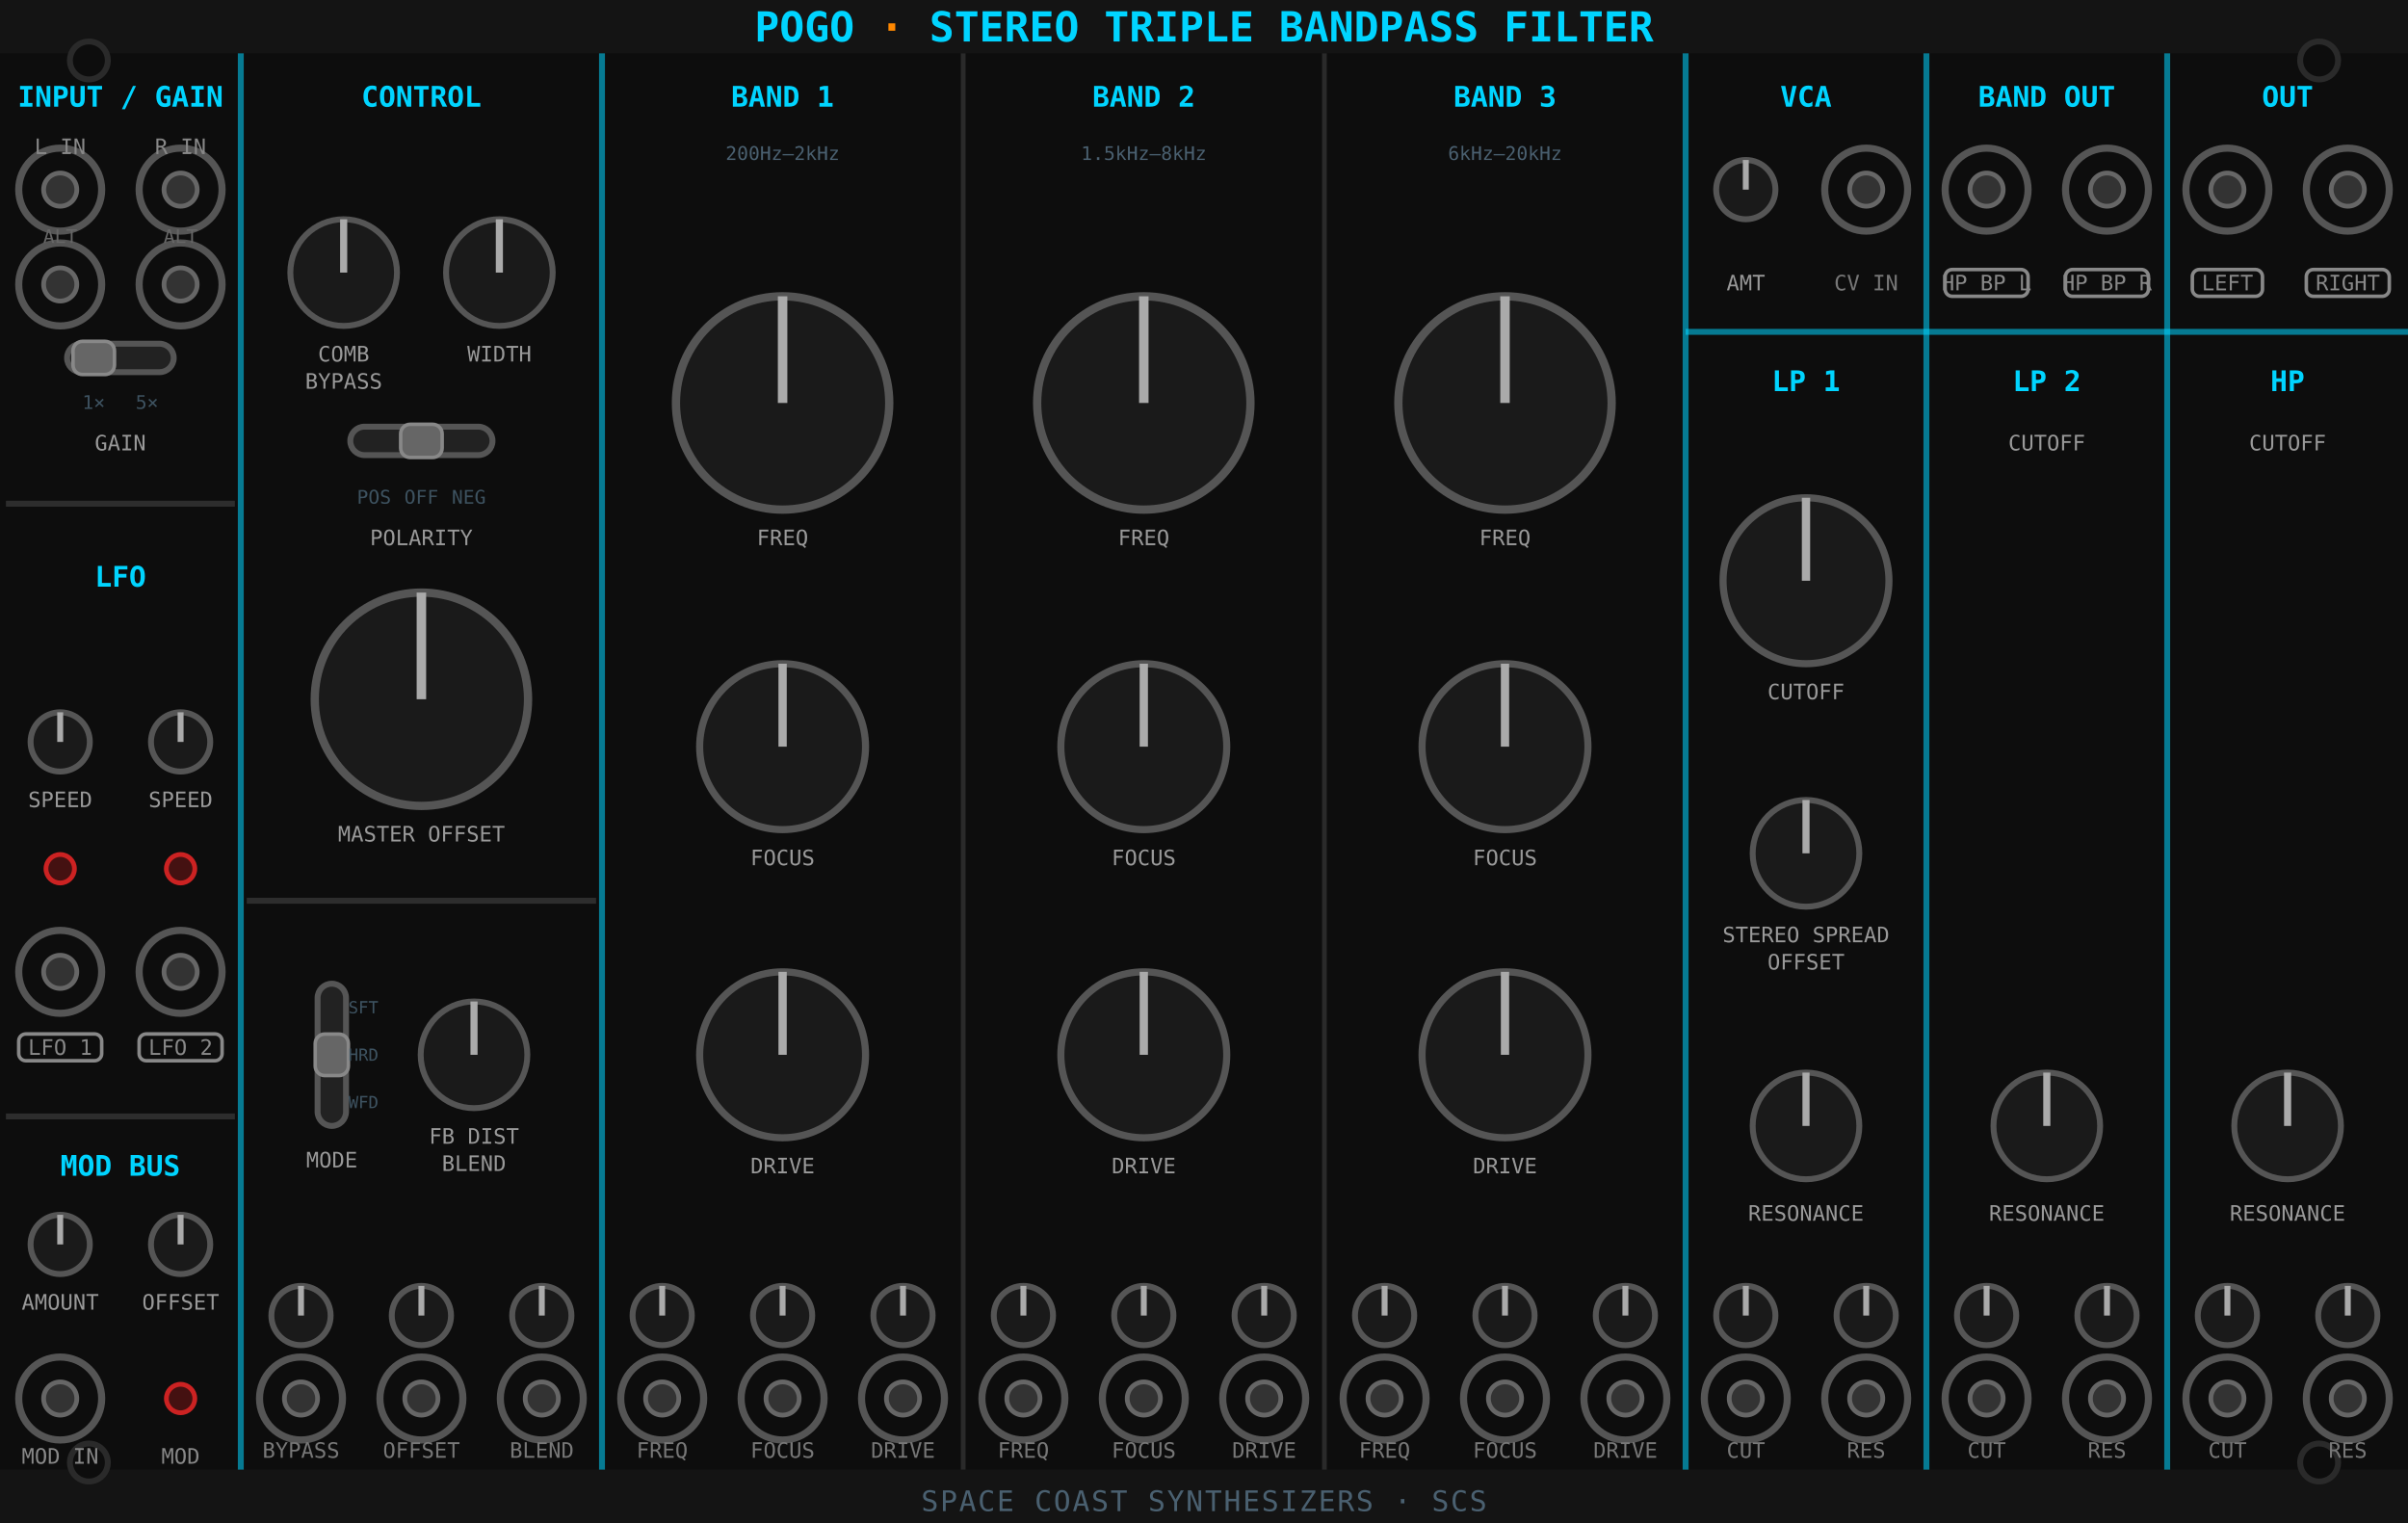
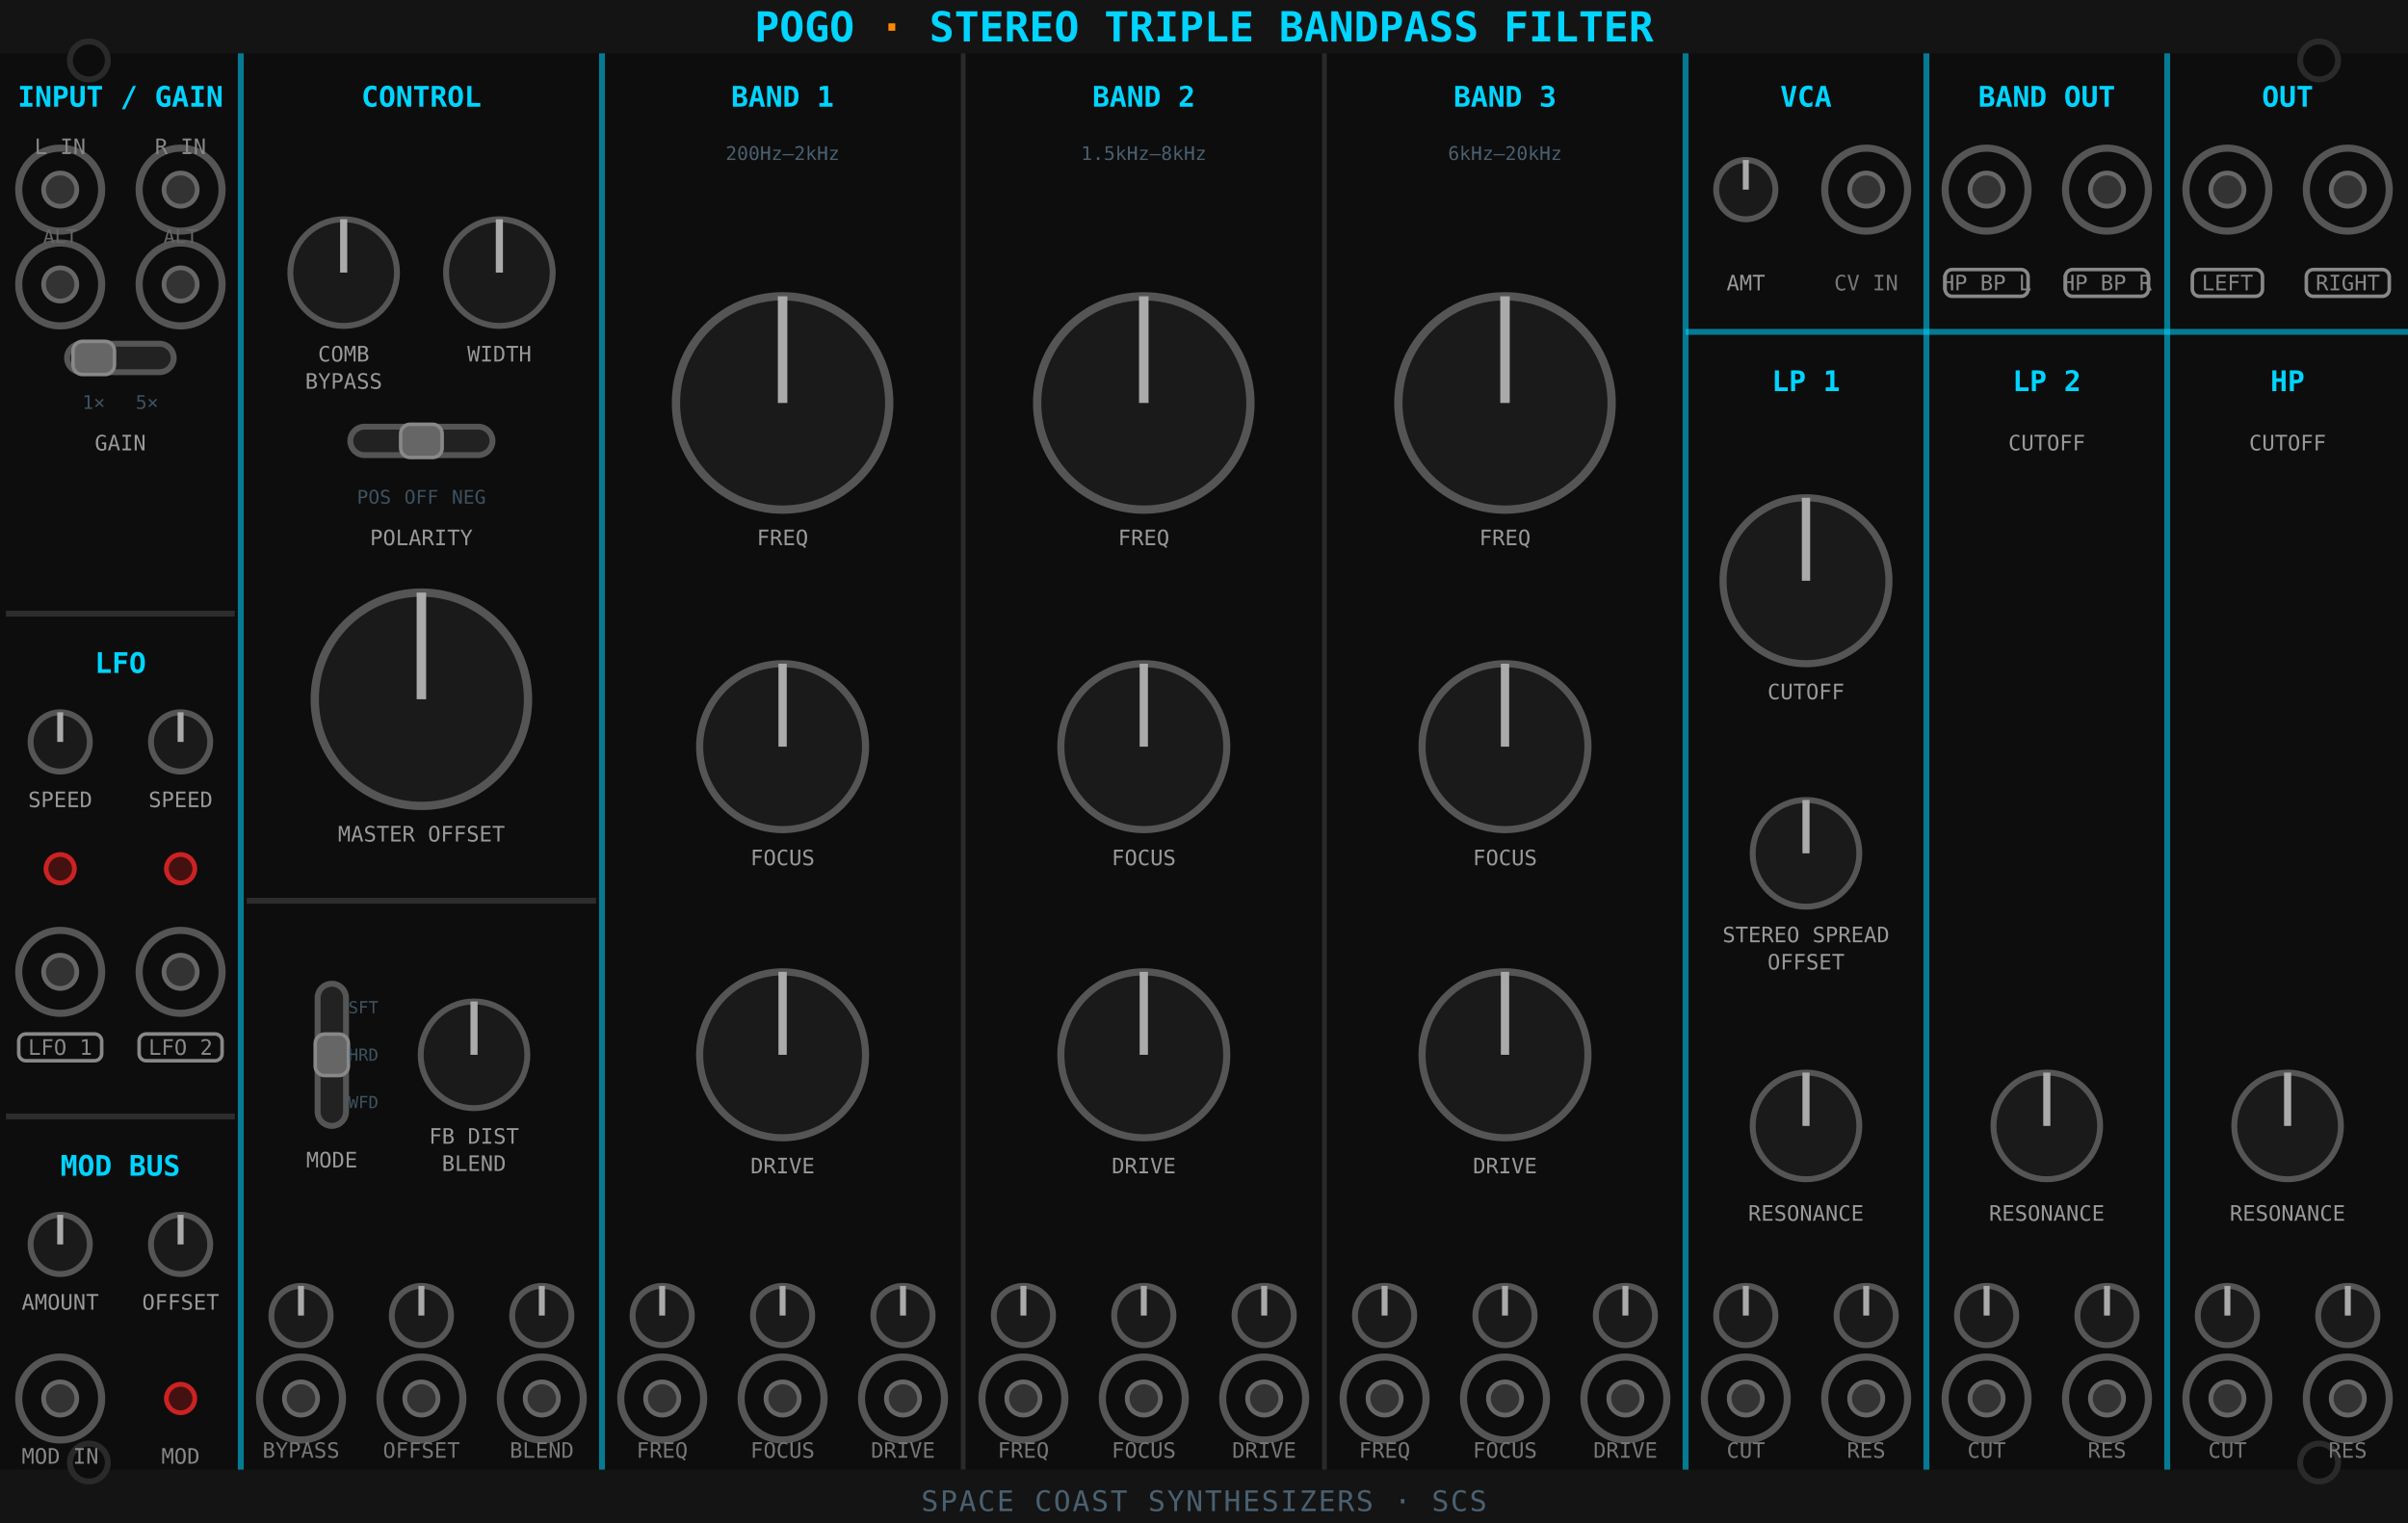
<svg xmlns="http://www.w3.org/2000/svg" width="203.20mm" height="128.5mm" viewBox="0 0 203.20 128.5">
  <rect x="0" y="0" width="203.20" height="128.5" fill="#0d0d0d" />
  <rect x="0" y="0" width="203.20" height="4.5" fill="#141414" />
  <rect x="0" y="124.0" width="203.20" height="4.5" fill="#141414" />
  <circle cx="7.5" cy="5.1" r="1.6" fill="#0d0d0d" stroke="#2a2a2a" stroke-width="0.5" />
  <circle cx="195.70" cy="5.1" r="1.6" fill="#0d0d0d" stroke="#2a2a2a" stroke-width="0.5" />
  <circle cx="7.5" cy="123.4" r="1.6" fill="#0d0d0d" stroke="#2a2a2a" stroke-width="0.5" />
  <circle cx="195.70" cy="123.4" r="1.6" fill="#0d0d0d" stroke="#2a2a2a" stroke-width="0.5" />
  <text x="101.60" y="3.5" fill="#00d4ff" font-family="monospace" font-size="3.5" font-weight="bold" text-anchor="middle">POGO  <tspan fill="#ff8800">·</tspan>  STEREO TRIPLE BANDPASS FILTER</text>
  <text x="101.60" y="127.5" fill="#4a6070" font-family="monospace" font-size="2.4" text-anchor="middle" letter-spacing="0.15">SPACE COAST SYNTHESIZERS  ·  SCS</text>
  <line x1="20.32" y1="4.5" x2="20.32" y2="124.0" stroke="#00d4ff" stroke-width="0.5" opacity="0.55" />
  <line x1="50.80" y1="4.5" x2="50.80" y2="124.0" stroke="#00d4ff" stroke-width="0.5" opacity="0.55" />
  <line x1="142.24" y1="4.5" x2="142.24" y2="124.0" stroke="#00d4ff" stroke-width="0.5" opacity="0.55" />
  <line x1="162.56" y1="4.5" x2="162.56" y2="124.0" stroke="#00d4ff" stroke-width="0.5" opacity="0.55" />
  <line x1="182.88" y1="4.5" x2="182.88" y2="124.0" stroke="#00d4ff" stroke-width="0.5" opacity="0.55" />
  <line x1="81.28" y1="4.5" x2="81.28" y2="124.0" stroke="#2a2a2a" stroke-width="0.4" />
  <line x1="111.76" y1="4.5" x2="111.76" y2="124.0" stroke="#2a2a2a" stroke-width="0.4" />
-   <line x1="0.5" y1="42.5" x2="19.82" y2="42.5" stroke="#2d2d2d" stroke-width="0.5" />
+   <line x1="0.5" y1="51.78" x2="19.82" y2="51.78" stroke="#2d2d2d" stroke-width="0.5" />
  <line x1="0.5" y1="94.2" x2="19.82" y2="94.2" stroke="#2d2d2d" stroke-width="0.5" />
  <line x1="20.82" y1="76" x2="50.30" y2="76" stroke="#2d2d2d" stroke-width="0.5" />
  <line x1="142.24" y1="28" x2="203.20" y2="28" stroke="#00d4ff" stroke-width="0.5" opacity="0.55" />
  <text x="10.16" y="9.0" fill="#00d4ff" font-family="monospace" font-size="2.4" text-anchor="middle" font-weight="bold">INPUT / GAIN</text>
-   <text x="10.16" y="49.5" fill="#00d4ff" font-family="monospace" font-size="2.4" text-anchor="middle" font-weight="bold">LFO</text>
+   <text x="10.16" y="56.78" fill="#00d4ff" font-family="monospace" font-size="2.4" text-anchor="middle" font-weight="bold">LFO</text>
  <text x="10.16" y="99.2" fill="#00d4ff" font-family="monospace" font-size="2.4" text-anchor="middle" font-weight="bold">MOD BUS</text>
  <text x="35.56" y="9.0" fill="#00d4ff" font-family="monospace" font-size="2.4" text-anchor="middle" font-weight="bold">CONTROL</text>
  <text x="66.04" y="9.0" fill="#00d4ff" font-family="monospace" font-size="2.4" text-anchor="middle" font-weight="bold">BAND 1</text>
  <text x="66.04" y="13.5" fill="#4a6070" font-family="monospace" font-size="1.6" text-anchor="middle">200Hz–2kHz</text>
  <text x="96.52" y="9.0" fill="#00d4ff" font-family="monospace" font-size="2.4" text-anchor="middle" font-weight="bold">BAND 2</text>
  <text x="96.52" y="13.5" fill="#4a6070" font-family="monospace" font-size="1.6" text-anchor="middle">1.5kHz–8kHz</text>
  <text x="127.00" y="9.0" fill="#00d4ff" font-family="monospace" font-size="2.4" text-anchor="middle" font-weight="bold">BAND 3</text>
  <text x="127.00" y="13.5" fill="#4a6070" font-family="monospace" font-size="1.6" text-anchor="middle">6kHz–20kHz</text>
  <text x="152.40" y="9.0" fill="#00d4ff" font-family="monospace" font-size="2.4" text-anchor="middle" font-weight="bold">VCA</text>
  <text x="152.40" y="33" fill="#00d4ff" font-family="monospace" font-size="2.4" text-anchor="middle" font-weight="bold">LP 1</text>
  <text x="172.72" y="9.0" fill="#00d4ff" font-family="monospace" font-size="2.4" text-anchor="middle" font-weight="bold">BAND OUT</text>
  <text x="193.04" y="9.0" fill="#00d4ff" font-family="monospace" font-size="2.4" text-anchor="middle" font-weight="bold">OUT</text>
  <text x="172.72" y="33" fill="#00d4ff" font-family="monospace" font-size="2.4" text-anchor="middle" font-weight="bold">LP 2</text>
  <text x="193.04" y="33" fill="#00d4ff" font-family="monospace" font-size="2.4" text-anchor="middle" font-weight="bold">HP</text>
  <circle cx="5.08" cy="16" r="3.5" fill="none" stroke="#555" stroke-width="0.6" />
  <circle cx="5.08" cy="16" r="1.4" fill="#333" stroke="#666" stroke-width="0.4" />
  <text x="5.08" y="13.0" fill="#888" font-family="monospace" font-size="1.8" text-anchor="middle">L IN</text>
  <circle cx="15.24" cy="16" r="3.5" fill="none" stroke="#555" stroke-width="0.6" />
  <circle cx="15.24" cy="16" r="1.4" fill="#333" stroke="#666" stroke-width="0.4" />
  <text x="15.24" y="13.0" fill="#888" font-family="monospace" font-size="1.8" text-anchor="middle">R IN</text>
  <circle cx="5.08" cy="24" r="3.5" fill="none" stroke="#555" stroke-width="0.6" />
  <circle cx="5.08" cy="24" r="1.4" fill="#333" stroke="#666" stroke-width="0.4" />
  <text x="5.08" y="20.5" fill="#666" font-family="monospace" font-size="1.6" text-anchor="middle">ALT</text>
  <circle cx="15.24" cy="24" r="3.5" fill="none" stroke="#555" stroke-width="0.6" />
  <circle cx="15.24" cy="24" r="1.4" fill="#333" stroke="#666" stroke-width="0.4" />
  <text x="15.24" y="20.5" fill="#666" font-family="monospace" font-size="1.6" text-anchor="middle">ALT</text>
  <rect x="5.66" y="29.0" width="9" height="2.4" rx="1.2" fill="#222" stroke="#555" stroke-width="0.5" />
  <rect x="6.16" y="28.8" width="3.5" height="2.8" rx="0.8" fill="#666" stroke="#888" stroke-width="0.3" />
  <text x="7.91" y="34.5" fill="#3d5260" font-family="monospace" font-size="1.6" text-anchor="middle">1×</text>
  <text x="12.41" y="34.5" fill="#3d5260" font-family="monospace" font-size="1.6" text-anchor="middle">5×</text>
  <text x="10.16" y="38.0" fill="#999" font-family="monospace" font-size="1.8" text-anchor="middle">GAIN</text>
  <circle cx="5.08" cy="62.6" r="2.5" fill="#1a1a1a" stroke="#555" stroke-width="0.5" />
  <line x1="5.08" y1="62.6" x2="5.08" y2="60.1" stroke="#aaa" stroke-width="0.5" />
  <text x="5.08" y="68.1" fill="#999" font-family="monospace" font-size="1.8" text-anchor="middle">SPEED</text>
  <circle cx="15.24" cy="62.6" r="2.5" fill="#1a1a1a" stroke="#555" stroke-width="0.5" />
  <line x1="15.24" y1="62.6" x2="15.24" y2="60.1" stroke="#aaa" stroke-width="0.5" />
  <text x="15.24" y="68.1" fill="#999" font-family="monospace" font-size="1.8" text-anchor="middle">SPEED</text>
  <circle cx="5.08" cy="73.3" r="1.2" fill="#441111" stroke="#cc2222" stroke-width="0.4" />
  <circle cx="15.24" cy="73.3" r="1.2" fill="#441111" stroke="#cc2222" stroke-width="0.4" />
  <circle cx="5.08" cy="82" r="3.5" fill="none" stroke="#555" stroke-width="0.6" />
  <circle cx="5.08" cy="82" r="1.4" fill="#333" stroke="#666" stroke-width="0.4" />
  <rect x="1.58" y="87.24" width="7.0" height="2.26" rx="0.6" fill="none" stroke="#888" stroke-width="0.3" />
  <text x="5.08" y="89.0" fill="#888" font-family="monospace" font-size="1.8" text-anchor="middle">LFO 1</text>
  <circle cx="15.24" cy="82" r="3.5" fill="none" stroke="#555" stroke-width="0.6" />
  <circle cx="15.24" cy="82" r="1.4" fill="#333" stroke="#666" stroke-width="0.4" />
  <rect x="11.74" y="87.24" width="7.0" height="2.26" rx="0.6" fill="none" stroke="#888" stroke-width="0.3" />
  <text x="15.24" y="89.0" fill="#888" font-family="monospace" font-size="1.8" text-anchor="middle">LFO 2</text>
  <circle cx="5.08" cy="105" r="2.5" fill="#1a1a1a" stroke="#555" stroke-width="0.5" />
  <line x1="5.08" y1="105" x2="5.08" y2="102.5" stroke="#aaa" stroke-width="0.5" />
  <text x="5.08" y="110.5" fill="#999" font-family="monospace" font-size="1.8" text-anchor="middle">AMOUNT</text>
  <circle cx="15.24" cy="105" r="2.5" fill="#1a1a1a" stroke="#555" stroke-width="0.5" />
  <line x1="15.24" y1="105" x2="15.24" y2="102.5" stroke="#aaa" stroke-width="0.5" />
  <text x="15.24" y="110.5" fill="#999" font-family="monospace" font-size="1.8" text-anchor="middle">OFFSET</text>
  <circle cx="5.08" cy="118" r="3.5" fill="none" stroke="#555" stroke-width="0.6" />
  <circle cx="5.08" cy="118" r="1.4" fill="#333" stroke="#666" stroke-width="0.4" />
  <text x="5.08" y="123.5" fill="#888" font-family="monospace" font-size="1.8" text-anchor="middle">MOD IN</text>
  <circle cx="15.24" cy="118" r="1.2" fill="#441111" stroke="#cc2222" stroke-width="0.4" />
  <text x="15.24" y="123.5" fill="#888" font-family="monospace" font-size="1.8" text-anchor="middle">MOD</text>
  <circle cx="29.0" cy="23" r="4.5" fill="#1a1a1a" stroke="#555" stroke-width="0.5" />
  <line x1="29.0" y1="23" x2="29.0" y2="18.5" stroke="#aaa" stroke-width="0.6" />
  <text x="29.0" y="30.5" fill="#999" font-family="monospace" font-size="1.8" text-anchor="middle">COMB</text>
  <text x="29.0" y="32.8" fill="#999" font-family="monospace" font-size="1.8" text-anchor="middle">BYPASS</text>
  <circle cx="42.14" cy="23" r="4.5" fill="#1a1a1a" stroke="#555" stroke-width="0.5" />
  <line x1="42.14" y1="23" x2="42.14" y2="18.5" stroke="#aaa" stroke-width="0.6" />
  <text x="42.14" y="30.5" fill="#999" font-family="monospace" font-size="1.8" text-anchor="middle">WIDTH</text>
  <rect x="29.56" y="36.0" width="12" height="2.4" rx="1.2" fill="#222" stroke="#555" stroke-width="0.5" />
  <rect x="33.81" y="35.8" width="3.5" height="2.8" rx="0.8" fill="#666" stroke="#888" stroke-width="0.3" />
  <text x="31.56" y="42.5" fill="#3d5260" font-family="monospace" font-size="1.6" text-anchor="middle">POS</text>
  <text x="35.56" y="42.5" fill="#3d5260" font-family="monospace" font-size="1.6" text-anchor="middle">OFF</text>
  <text x="39.56" y="42.5" fill="#3d5260" font-family="monospace" font-size="1.6" text-anchor="middle">NEG</text>
  <text x="35.56" y="46.0" fill="#999" font-family="monospace" font-size="1.8" text-anchor="middle">POLARITY</text>
  <circle cx="35.56" cy="59" r="9" fill="#1a1a1a" stroke="#555" stroke-width="0.7" />
  <line x1="35.56" y1="59" x2="35.56" y2="50" stroke="#aaa" stroke-width="0.8" />
  <text x="35.56" y="71" fill="#999" font-family="monospace" font-size="1.8" text-anchor="middle">MASTER OFFSET</text>
  <rect x="26.8" y="83" width="2.4" height="12" rx="1.2" fill="#222" stroke="#555" stroke-width="0.5" />
  <rect x="26.6" y="87.25" width="2.8" height="3.5" rx="0.8" fill="#666" stroke="#888" stroke-width="0.3" />
  <text x="29.4" y="85.5" fill="#3d5260" font-family="monospace" font-size="1.4" text-anchor="start">SFT</text>
  <text x="29.4" y="89.5" fill="#3d5260" font-family="monospace" font-size="1.4" text-anchor="start">HRD</text>
  <text x="29.4" y="93.5" fill="#3d5260" font-family="monospace" font-size="1.4" text-anchor="start">WFD</text>
  <text x="28" y="98.5" fill="#999" font-family="monospace" font-size="1.8" text-anchor="middle">MODE</text>
  <circle cx="40" cy="89" r="4.5" fill="#1a1a1a" stroke="#555" stroke-width="0.5" />
  <line x1="40" y1="89" x2="40" y2="84.5" stroke="#aaa" stroke-width="0.6" />
  <text x="40" y="96.5" fill="#999" font-family="monospace" font-size="1.8" text-anchor="middle">FB DIST</text>
  <text x="40" y="98.8" fill="#999" font-family="monospace" font-size="1.8" text-anchor="middle">BLEND</text>
  <circle cx="25.40" cy="111" r="2.5" fill="#1a1a1a" stroke="#555" stroke-width="0.5" />
  <line x1="25.40" y1="111" x2="25.40" y2="108.5" stroke="#aaa" stroke-width="0.5" />
  <circle cx="35.56" cy="111" r="2.5" fill="#1a1a1a" stroke="#555" stroke-width="0.5" />
  <line x1="35.56" y1="111" x2="35.56" y2="108.5" stroke="#aaa" stroke-width="0.5" />
  <circle cx="45.72" cy="111" r="2.5" fill="#1a1a1a" stroke="#555" stroke-width="0.5" />
  <line x1="45.72" y1="111" x2="45.72" y2="108.5" stroke="#aaa" stroke-width="0.5" />
  <circle cx="25.40" cy="118" r="3.5" fill="none" stroke="#555" stroke-width="0.6" />
  <circle cx="25.40" cy="118" r="1.4" fill="#333" stroke="#666" stroke-width="0.4" />
  <text x="25.40" y="123" fill="#777" font-family="monospace" font-size="1.8" text-anchor="middle">BYPASS</text>
  <circle cx="35.56" cy="118" r="3.5" fill="none" stroke="#555" stroke-width="0.6" />
  <circle cx="35.56" cy="118" r="1.4" fill="#333" stroke="#666" stroke-width="0.4" />
  <text x="35.56" y="123" fill="#777" font-family="monospace" font-size="1.8" text-anchor="middle">OFFSET</text>
  <circle cx="45.72" cy="118" r="3.5" fill="none" stroke="#555" stroke-width="0.6" />
  <circle cx="45.72" cy="118" r="1.4" fill="#333" stroke="#666" stroke-width="0.4" />
  <text x="45.72" y="123" fill="#777" font-family="monospace" font-size="1.8" text-anchor="middle">BLEND</text>
  <circle cx="66.04" cy="34" r="9" fill="#1a1a1a" stroke="#555" stroke-width="0.7" />
  <line x1="66.04" y1="34" x2="66.04" y2="25" stroke="#aaa" stroke-width="0.8" />
  <text x="66.04" y="46" fill="#999" font-family="monospace" font-size="1.8" text-anchor="middle">FREQ</text>
  <circle cx="66.04" cy="63" r="7" fill="#1a1a1a" stroke="#555" stroke-width="0.6" />
  <line x1="66.04" y1="63" x2="66.04" y2="56" stroke="#aaa" stroke-width="0.7" />
  <text x="66.04" y="73" fill="#999" font-family="monospace" font-size="1.8" text-anchor="middle">FOCUS</text>
  <circle cx="66.04" cy="89" r="7" fill="#1a1a1a" stroke="#555" stroke-width="0.6" />
  <line x1="66.04" y1="89" x2="66.04" y2="82" stroke="#aaa" stroke-width="0.7" />
  <text x="66.04" y="99" fill="#999" font-family="monospace" font-size="1.8" text-anchor="middle">DRIVE</text>
  <circle cx="55.88" cy="111" r="2.5" fill="#1a1a1a" stroke="#555" stroke-width="0.5" />
  <line x1="55.88" y1="111" x2="55.88" y2="108.5" stroke="#aaa" stroke-width="0.5" />
  <circle cx="66.04" cy="111" r="2.5" fill="#1a1a1a" stroke="#555" stroke-width="0.5" />
  <line x1="66.04" y1="111" x2="66.04" y2="108.5" stroke="#aaa" stroke-width="0.5" />
  <circle cx="76.20" cy="111" r="2.5" fill="#1a1a1a" stroke="#555" stroke-width="0.5" />
  <line x1="76.20" y1="111" x2="76.20" y2="108.5" stroke="#aaa" stroke-width="0.5" />
  <circle cx="55.88" cy="118" r="3.5" fill="none" stroke="#555" stroke-width="0.6" />
  <circle cx="55.88" cy="118" r="1.4" fill="#333" stroke="#666" stroke-width="0.4" />
  <text x="55.88" y="123" fill="#777" font-family="monospace" font-size="1.8" text-anchor="middle">FREQ</text>
  <circle cx="66.04" cy="118" r="3.5" fill="none" stroke="#555" stroke-width="0.6" />
  <circle cx="66.04" cy="118" r="1.4" fill="#333" stroke="#666" stroke-width="0.4" />
  <text x="66.04" y="123" fill="#777" font-family="monospace" font-size="1.8" text-anchor="middle">FOCUS</text>
  <circle cx="76.20" cy="118" r="3.5" fill="none" stroke="#555" stroke-width="0.6" />
  <circle cx="76.20" cy="118" r="1.4" fill="#333" stroke="#666" stroke-width="0.4" />
  <text x="76.20" y="123" fill="#777" font-family="monospace" font-size="1.8" text-anchor="middle">DRIVE</text>
  <circle cx="96.52" cy="34" r="9" fill="#1a1a1a" stroke="#555" stroke-width="0.7" />
  <line x1="96.52" y1="34" x2="96.52" y2="25" stroke="#aaa" stroke-width="0.8" />
  <text x="96.52" y="46" fill="#999" font-family="monospace" font-size="1.8" text-anchor="middle">FREQ</text>
  <circle cx="96.52" cy="63" r="7" fill="#1a1a1a" stroke="#555" stroke-width="0.6" />
  <line x1="96.52" y1="63" x2="96.52" y2="56" stroke="#aaa" stroke-width="0.7" />
  <text x="96.52" y="73" fill="#999" font-family="monospace" font-size="1.8" text-anchor="middle">FOCUS</text>
  <circle cx="96.52" cy="89" r="7" fill="#1a1a1a" stroke="#555" stroke-width="0.6" />
  <line x1="96.52" y1="89" x2="96.52" y2="82" stroke="#aaa" stroke-width="0.7" />
  <text x="96.52" y="99" fill="#999" font-family="monospace" font-size="1.8" text-anchor="middle">DRIVE</text>
  <circle cx="86.36" cy="111" r="2.5" fill="#1a1a1a" stroke="#555" stroke-width="0.5" />
  <line x1="86.36" y1="111" x2="86.36" y2="108.5" stroke="#aaa" stroke-width="0.5" />
  <circle cx="96.52" cy="111" r="2.5" fill="#1a1a1a" stroke="#555" stroke-width="0.5" />
  <line x1="96.52" y1="111" x2="96.52" y2="108.5" stroke="#aaa" stroke-width="0.5" />
  <circle cx="106.68" cy="111" r="2.5" fill="#1a1a1a" stroke="#555" stroke-width="0.5" />
  <line x1="106.68" y1="111" x2="106.68" y2="108.5" stroke="#aaa" stroke-width="0.5" />
  <circle cx="86.36" cy="118" r="3.5" fill="none" stroke="#555" stroke-width="0.6" />
  <circle cx="86.36" cy="118" r="1.4" fill="#333" stroke="#666" stroke-width="0.4" />
  <text x="86.36" y="123" fill="#777" font-family="monospace" font-size="1.8" text-anchor="middle">FREQ</text>
  <circle cx="96.52" cy="118" r="3.5" fill="none" stroke="#555" stroke-width="0.6" />
  <circle cx="96.52" cy="118" r="1.4" fill="#333" stroke="#666" stroke-width="0.4" />
  <text x="96.52" y="123" fill="#777" font-family="monospace" font-size="1.8" text-anchor="middle">FOCUS</text>
  <circle cx="106.68" cy="118" r="3.5" fill="none" stroke="#555" stroke-width="0.6" />
  <circle cx="106.68" cy="118" r="1.4" fill="#333" stroke="#666" stroke-width="0.4" />
  <text x="106.68" y="123" fill="#777" font-family="monospace" font-size="1.8" text-anchor="middle">DRIVE</text>
  <circle cx="127.00" cy="34" r="9" fill="#1a1a1a" stroke="#555" stroke-width="0.7" />
  <line x1="127.00" y1="34" x2="127.00" y2="25" stroke="#aaa" stroke-width="0.8" />
  <text x="127.00" y="46" fill="#999" font-family="monospace" font-size="1.8" text-anchor="middle">FREQ</text>
  <circle cx="127.00" cy="63" r="7" fill="#1a1a1a" stroke="#555" stroke-width="0.6" />
  <line x1="127.00" y1="63" x2="127.00" y2="56" stroke="#aaa" stroke-width="0.7" />
  <text x="127.00" y="73" fill="#999" font-family="monospace" font-size="1.8" text-anchor="middle">FOCUS</text>
  <circle cx="127.00" cy="89" r="7" fill="#1a1a1a" stroke="#555" stroke-width="0.6" />
  <line x1="127.00" y1="89" x2="127.00" y2="82" stroke="#aaa" stroke-width="0.7" />
  <text x="127.00" y="99" fill="#999" font-family="monospace" font-size="1.8" text-anchor="middle">DRIVE</text>
  <circle cx="116.84" cy="111" r="2.5" fill="#1a1a1a" stroke="#555" stroke-width="0.5" />
  <line x1="116.84" y1="111" x2="116.84" y2="108.5" stroke="#aaa" stroke-width="0.5" />
  <circle cx="127.00" cy="111" r="2.5" fill="#1a1a1a" stroke="#555" stroke-width="0.5" />
  <line x1="127.00" y1="111" x2="127.00" y2="108.5" stroke="#aaa" stroke-width="0.5" />
  <circle cx="137.16" cy="111" r="2.5" fill="#1a1a1a" stroke="#555" stroke-width="0.5" />
  <line x1="137.16" y1="111" x2="137.16" y2="108.5" stroke="#aaa" stroke-width="0.5" />
  <circle cx="116.84" cy="118" r="3.5" fill="none" stroke="#555" stroke-width="0.6" />
  <circle cx="116.84" cy="118" r="1.4" fill="#333" stroke="#666" stroke-width="0.4" />
  <text x="116.84" y="123" fill="#777" font-family="monospace" font-size="1.8" text-anchor="middle">FREQ</text>
  <circle cx="127.00" cy="118" r="3.5" fill="none" stroke="#555" stroke-width="0.6" />
  <circle cx="127.00" cy="118" r="1.4" fill="#333" stroke="#666" stroke-width="0.4" />
  <text x="127.00" y="123" fill="#777" font-family="monospace" font-size="1.8" text-anchor="middle">FOCUS</text>
  <circle cx="137.16" cy="118" r="3.5" fill="none" stroke="#555" stroke-width="0.6" />
  <circle cx="137.16" cy="118" r="1.4" fill="#333" stroke="#666" stroke-width="0.4" />
  <text x="137.16" y="123" fill="#777" font-family="monospace" font-size="1.8" text-anchor="middle">DRIVE</text>
  <circle cx="147.32" cy="16" r="2.5" fill="#1a1a1a" stroke="#555" stroke-width="0.5" />
  <line x1="147.32" y1="16" x2="147.32" y2="13.5" stroke="#aaa" stroke-width="0.5" />
  <text x="147.32" y="24.5" fill="#999" font-family="monospace" font-size="1.8" text-anchor="middle">AMT</text>
  <circle cx="157.48" cy="16" r="3.5" fill="none" stroke="#555" stroke-width="0.6" />
  <circle cx="157.48" cy="16" r="1.4" fill="#333" stroke="#666" stroke-width="0.4" />
  <text x="157.48" y="24.5" fill="#777" font-family="monospace" font-size="1.8" text-anchor="middle">CV IN</text>
  <circle cx="152.40" cy="49" r="7" fill="#1a1a1a" stroke="#555" stroke-width="0.6" />
  <line x1="152.40" y1="49" x2="152.40" y2="42" stroke="#aaa" stroke-width="0.7" />
  <text x="152.40" y="59" fill="#999" font-family="monospace" font-size="1.8" text-anchor="middle">CUTOFF</text>
  <circle cx="152.40" cy="72" r="4.5" fill="#1a1a1a" stroke="#555" stroke-width="0.5" />
  <line x1="152.40" y1="72" x2="152.40" y2="67.5" stroke="#aaa" stroke-width="0.6" />
  <text x="152.40" y="79.5" fill="#999" font-family="monospace" font-size="1.8" text-anchor="middle">STEREO SPREAD</text>
  <text x="152.40" y="81.8" fill="#999" font-family="monospace" font-size="1.8" text-anchor="middle">OFFSET</text>
  <circle cx="152.40" cy="95" r="4.5" fill="#1a1a1a" stroke="#555" stroke-width="0.5" />
  <line x1="152.40" y1="95" x2="152.40" y2="90.5" stroke="#aaa" stroke-width="0.6" />
  <text x="152.40" y="103" fill="#999" font-family="monospace" font-size="1.8" text-anchor="middle">RESONANCE</text>
  <circle cx="147.32" cy="111" r="2.5" fill="#1a1a1a" stroke="#555" stroke-width="0.5" />
  <line x1="147.32" y1="111" x2="147.32" y2="108.5" stroke="#aaa" stroke-width="0.5" />
  <circle cx="157.48" cy="111" r="2.5" fill="#1a1a1a" stroke="#555" stroke-width="0.5" />
  <line x1="157.48" y1="111" x2="157.48" y2="108.5" stroke="#aaa" stroke-width="0.5" />
  <circle cx="147.32" cy="118" r="3.5" fill="none" stroke="#555" stroke-width="0.6" />
  <circle cx="147.32" cy="118" r="1.4" fill="#333" stroke="#666" stroke-width="0.4" />
  <text x="147.32" y="123" fill="#777" font-family="monospace" font-size="1.8" text-anchor="middle">CUT</text>
  <circle cx="157.48" cy="118" r="3.5" fill="none" stroke="#555" stroke-width="0.6" />
  <circle cx="157.48" cy="118" r="1.4" fill="#333" stroke="#666" stroke-width="0.4" />
  <text x="157.48" y="123" fill="#777" font-family="monospace" font-size="1.8" text-anchor="middle">RES</text>
  <circle cx="167.64" cy="16" r="3.5" fill="none" stroke="#555" stroke-width="0.6" />
  <circle cx="167.64" cy="16" r="1.4" fill="#333" stroke="#666" stroke-width="0.4" />
  <rect x="164.14" y="22.74" width="7.0" height="2.26" rx="0.6" fill="none" stroke="#888" stroke-width="0.3" />
  <text x="167.64" y="24.5" fill="#888" font-family="monospace" font-size="1.8" text-anchor="middle">HP BP L</text>
  <circle cx="177.80" cy="16" r="3.5" fill="none" stroke="#555" stroke-width="0.6" />
  <circle cx="177.80" cy="16" r="1.4" fill="#333" stroke="#666" stroke-width="0.4" />
  <rect x="174.30" y="22.74" width="7.0" height="2.26" rx="0.6" fill="none" stroke="#888" stroke-width="0.3" />
  <text x="177.80" y="24.5" fill="#888" font-family="monospace" font-size="1.8" text-anchor="middle">HP BP R</text>
  <text x="172.72" y="38" fill="#999" font-family="monospace" font-size="1.8" text-anchor="middle">CUTOFF</text>
  <circle cx="172.72" cy="95" r="4.5" fill="#1a1a1a" stroke="#555" stroke-width="0.5" />
  <line x1="172.72" y1="95" x2="172.72" y2="90.5" stroke="#aaa" stroke-width="0.6" />
  <text x="172.72" y="103" fill="#999" font-family="monospace" font-size="1.8" text-anchor="middle">RESONANCE</text>
  <circle cx="167.64" cy="111" r="2.5" fill="#1a1a1a" stroke="#555" stroke-width="0.5" />
  <line x1="167.64" y1="111" x2="167.64" y2="108.5" stroke="#aaa" stroke-width="0.5" />
  <circle cx="177.80" cy="111" r="2.5" fill="#1a1a1a" stroke="#555" stroke-width="0.5" />
  <line x1="177.80" y1="111" x2="177.80" y2="108.5" stroke="#aaa" stroke-width="0.5" />
  <circle cx="167.64" cy="118" r="3.5" fill="none" stroke="#555" stroke-width="0.6" />
  <circle cx="167.64" cy="118" r="1.4" fill="#333" stroke="#666" stroke-width="0.4" />
  <text x="167.64" y="123" fill="#777" font-family="monospace" font-size="1.8" text-anchor="middle">CUT</text>
  <circle cx="177.80" cy="118" r="3.5" fill="none" stroke="#555" stroke-width="0.6" />
  <circle cx="177.80" cy="118" r="1.4" fill="#333" stroke="#666" stroke-width="0.4" />
  <text x="177.80" y="123" fill="#777" font-family="monospace" font-size="1.8" text-anchor="middle">RES</text>
  <circle cx="187.96" cy="16" r="3.5" fill="none" stroke="#555" stroke-width="0.6" />
  <circle cx="187.96" cy="16" r="1.4" fill="#333" stroke="#666" stroke-width="0.4" />
  <rect x="185.00" y="22.74" width="5.92" height="2.26" rx="0.6" fill="none" stroke="#888" stroke-width="0.3" />
  <text x="187.96" y="24.5" fill="#888" font-family="monospace" font-size="1.8" text-anchor="middle">LEFT</text>
  <circle cx="198.12" cy="16" r="3.5" fill="none" stroke="#555" stroke-width="0.6" />
  <circle cx="198.12" cy="16" r="1.4" fill="#333" stroke="#666" stroke-width="0.4" />
  <rect x="194.62" y="22.74" width="7.0" height="2.26" rx="0.6" fill="none" stroke="#888" stroke-width="0.3" />
  <text x="198.12" y="24.5" fill="#888" font-family="monospace" font-size="1.8" text-anchor="middle">RIGHT</text>
  <text x="193.04" y="38" fill="#999" font-family="monospace" font-size="1.8" text-anchor="middle">CUTOFF</text>
  <circle cx="193.04" cy="95" r="4.5" fill="#1a1a1a" stroke="#555" stroke-width="0.5" />
  <line x1="193.04" y1="95" x2="193.04" y2="90.5" stroke="#aaa" stroke-width="0.6" />
  <text x="193.04" y="103" fill="#999" font-family="monospace" font-size="1.8" text-anchor="middle">RESONANCE</text>
  <circle cx="187.96" cy="111" r="2.5" fill="#1a1a1a" stroke="#555" stroke-width="0.5" />
  <line x1="187.96" y1="111" x2="187.96" y2="108.5" stroke="#aaa" stroke-width="0.5" />
  <circle cx="198.12" cy="111" r="2.5" fill="#1a1a1a" stroke="#555" stroke-width="0.5" />
  <line x1="198.12" y1="111" x2="198.12" y2="108.5" stroke="#aaa" stroke-width="0.5" />
  <circle cx="187.96" cy="118" r="3.5" fill="none" stroke="#555" stroke-width="0.6" />
  <circle cx="187.96" cy="118" r="1.4" fill="#333" stroke="#666" stroke-width="0.4" />
  <text x="187.96" y="123" fill="#777" font-family="monospace" font-size="1.8" text-anchor="middle">CUT</text>
  <circle cx="198.12" cy="118" r="3.5" fill="none" stroke="#555" stroke-width="0.6" />
  <circle cx="198.12" cy="118" r="1.4" fill="#333" stroke="#666" stroke-width="0.4" />
  <text x="198.12" y="123" fill="#777" font-family="monospace" font-size="1.8" text-anchor="middle">RES</text>
</svg>
